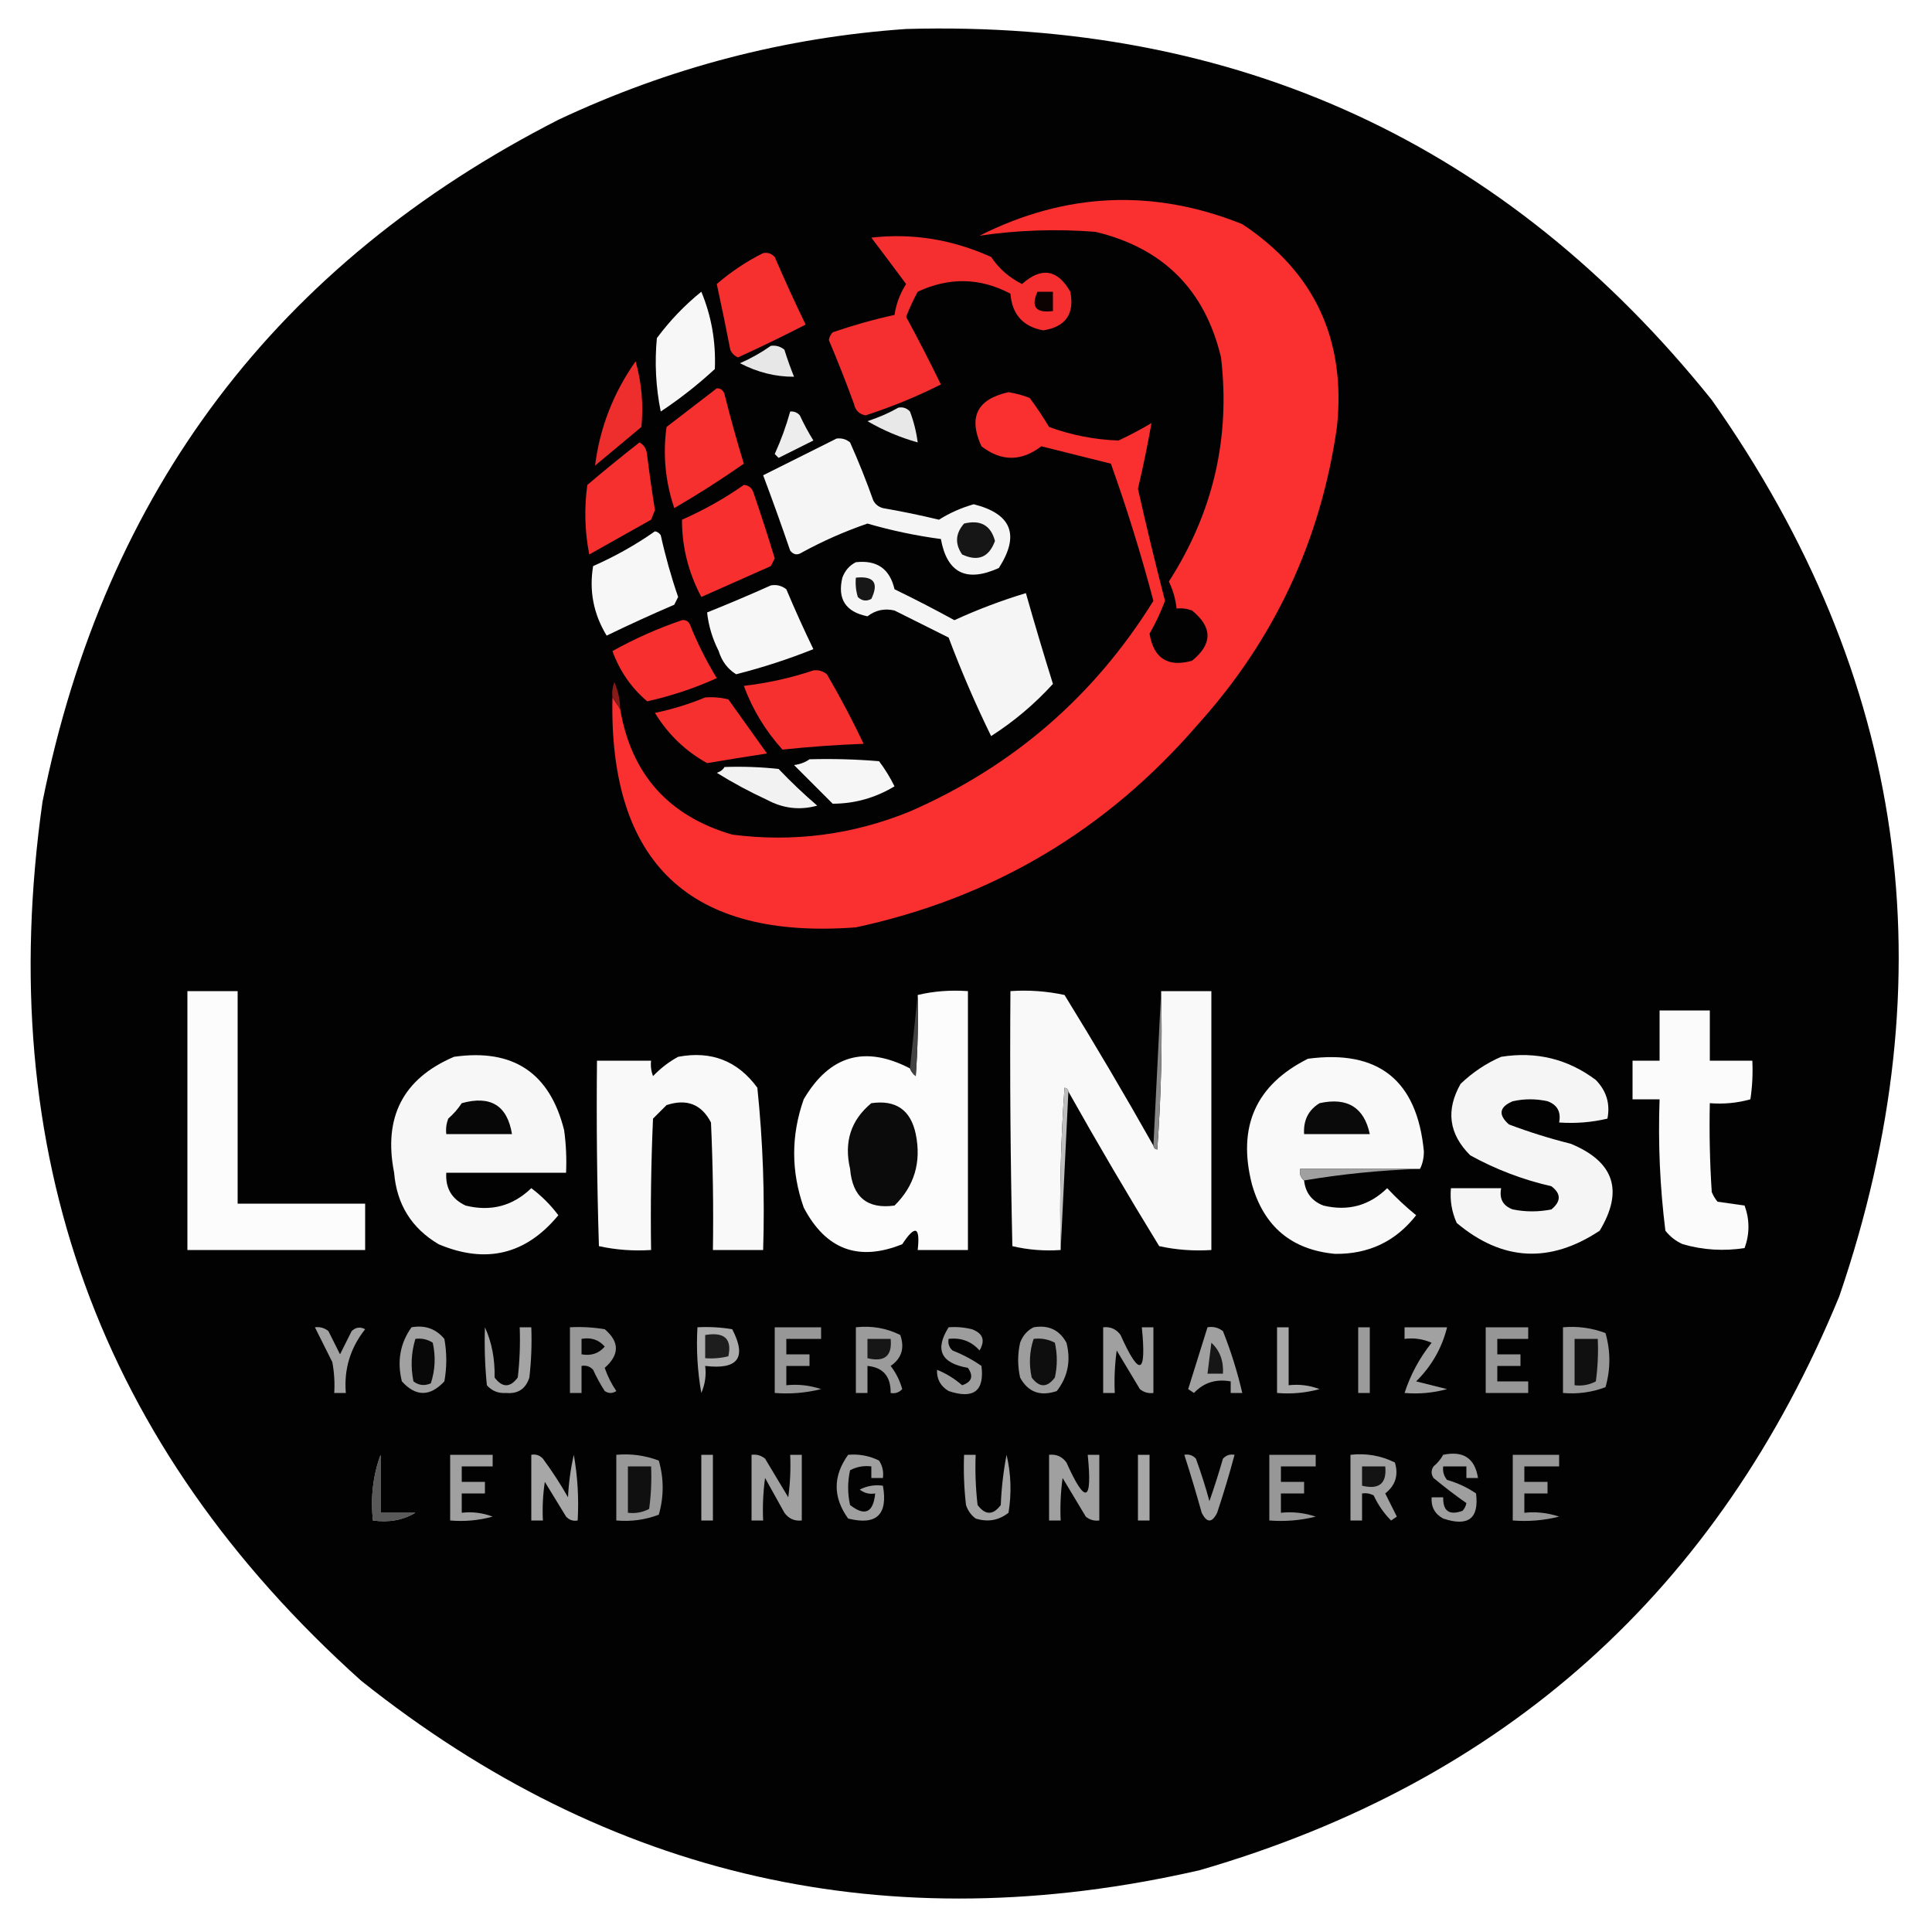
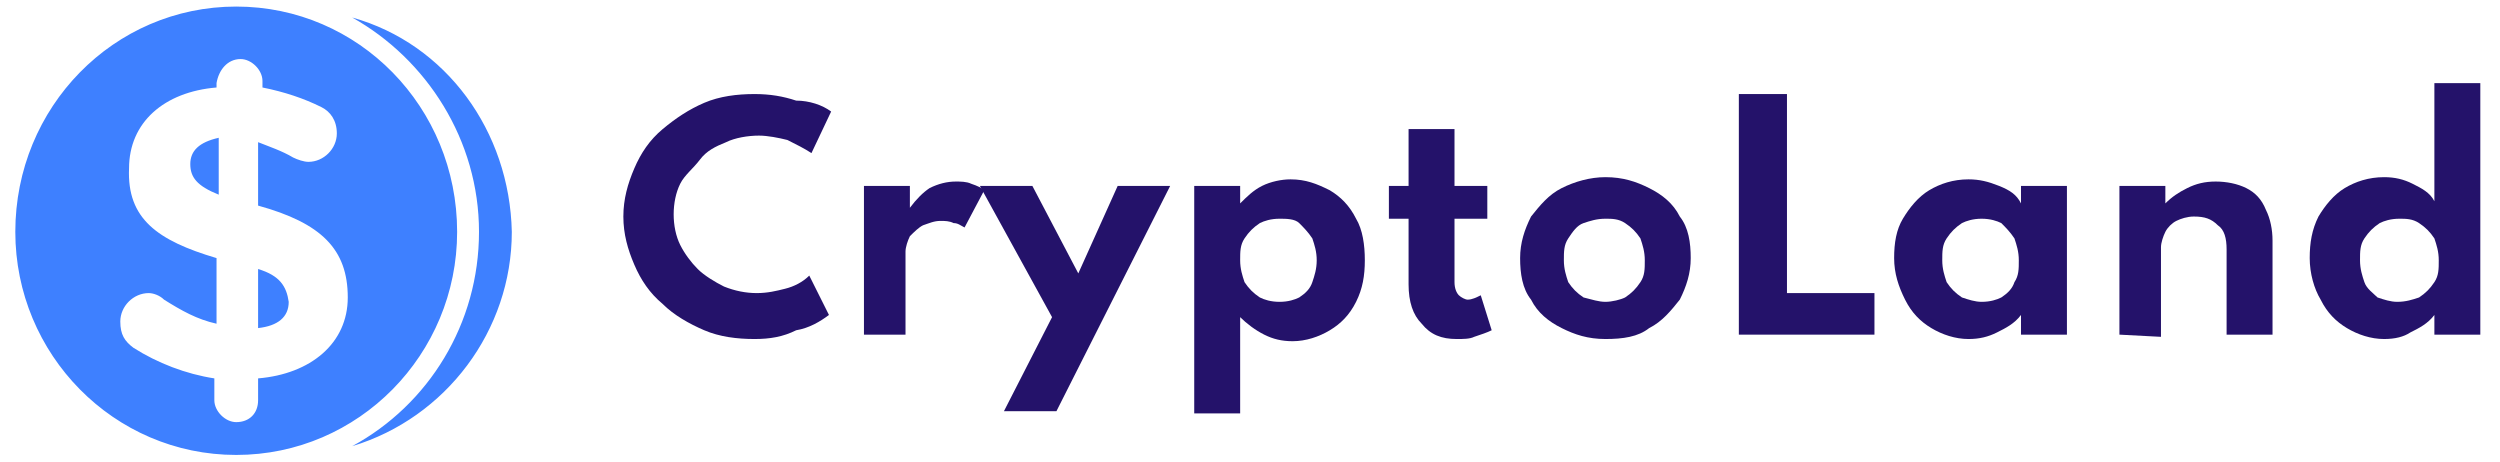
- <svg xmlns="http://www.w3.org/2000/svg" version="1.1" width="500px" height="500px" style="shape-rendering:geometricPrecision; text-rendering:geometricPrecision; image-rendering:optimizeQuality; fill-rule:evenodd; clip-rule:evenodd">
+ <svg xmlns="http://www.w3.org/2000/svg" version="1.1" id="Layer_1" x="0px" y="0px" viewBox="0 0 114.3 21.1" style="enable-background:new 0 0 114.3 21.1;" xml:space="preserve">
+   <style type="text/css">
+ 	.st0{fill:#3E80FF;}
+ 	.st1{fill:#24126A;}
+ </style>
  <g>
-     <path style="opacity:0.994" fill="#010101" d="M 234.5,7.5 C 320.195,5.108 389.695,37.108 443,103.5C 493.444,175.03 504.444,252.364 476,335.5C 444.689,411.574 389.522,461.074 310.5,484C 230.005,502.453 157.672,486.12 93.5,435C 25.648,374.134 -1.852,298.3 11,207.5C 27.142,127.048 71.642,68.215 144.5,31C 173.155,17.51 203.155,9.676 234.5,7.5 Z" />
-   </g>
-   <g>
-     <path style="opacity:1" fill="#fa3030" d="M 158.5,180.5 C 159.167,181.5 159.833,182.5 160.5,183.5C 163.354,200.352 173.02,211.185 189.5,216C 205.375,218.034 220.709,216.034 235.5,210C 262.179,198.338 283.179,180.171 298.5,155.5C 295.325,143.477 291.658,131.643 287.5,120C 281.5,118.5 275.5,117 269.5,115.5C 264.299,119.466 259.132,119.466 254,115.5C 250.54,107.956 252.873,103.289 261,101.5C 262.888,101.796 264.722,102.296 266.5,103C 268.291,105.414 269.957,107.914 271.5,110.5C 277.361,112.635 283.361,113.801 289.5,114C 292.412,112.627 295.246,111.127 298,109.5C 297.012,115.131 295.845,120.798 294.5,126.5C 296.675,136.199 299.008,145.866 301.5,155.5C 300.397,158.438 299.064,161.271 297.5,164C 298.576,170.41 302.243,172.743 308.5,171C 313.833,166.667 313.833,162.333 308.5,158C 307.207,157.51 305.873,157.343 304.5,157.5C 304.244,155.063 303.577,152.729 302.5,150.5C 313.953,132.692 318.453,113.359 316,92.5C 311.846,75.013 301.013,64.179 283.5,60C 273.388,59.209 263.388,59.542 253.5,61C 275.793,49.772 298.46,48.772 321.5,58C 340.203,70.389 348.37,87.889 346,110.5C 341.804,139.888 329.804,165.555 310,187.5C 286.375,214.896 256.875,232.396 221.5,240C 178.583,243.228 157.583,223.395 158.5,180.5 Z" />
-   </g>
-   <g>
-     <path style="opacity:1" fill="#f52f2f" d="M 225.5,61.5 C 236.104,60.29 246.437,61.957 256.5,66.5C 258.533,69.532 261.2,71.865 264.5,73.5C 269.517,69.031 273.684,69.697 277,75.5C 278.126,81.248 275.792,84.581 270,85.5C 264.762,84.546 261.929,81.379 261.5,76C 253.649,71.857 245.649,71.691 237.5,75.5C 236.363,77.607 235.363,79.773 234.5,82C 237.635,87.771 240.635,93.604 243.5,99.5C 237.235,102.646 230.735,105.313 224,107.5C 222.347,107.18 221.347,106.18 221,104.5C 218.972,98.944 216.805,93.444 214.5,88C 214.645,87.228 214.978,86.561 215.5,86C 220.763,84.185 226.097,82.685 231.5,81.5C 231.924,78.646 232.924,75.979 234.5,73.5C 231.479,69.432 228.479,65.432 225.5,61.5 Z" />
-   </g>
-   <g>
-     <path style="opacity:1" fill="#f62f2f" d="M 197.5,65.5 C 198.675,65.281 199.675,65.614 200.5,66.5C 203.038,72.408 205.705,78.242 208.5,84C 202.759,86.954 196.925,89.787 191,92.5C 190.055,92.095 189.388,91.428 189,90.5C 187.895,84.806 186.728,79.14 185.5,73.5C 189.185,70.327 193.185,67.66 197.5,65.5 Z" />
-   </g>
-   <g>
-     <path style="opacity:1" fill="#0c0201" d="M 268.5,75.5 C 269.833,75.5 271.167,75.5 272.5,75.5C 272.5,77.167 272.5,78.833 272.5,80.5C 268.065,81.078 266.732,79.411 268.5,75.5 Z" />
-   </g>
-   <g>
-     <path style="opacity:1" fill="#f7f7f7" d="M 181.5,75.5 C 184.128,81.817 185.295,88.484 185,95.5C 180.62,99.548 175.954,103.215 171,106.5C 169.725,100.207 169.392,93.874 170,87.5C 173.364,82.972 177.197,78.972 181.5,75.5 Z" />
-   </g>
-   <g>
-     <path style="opacity:1" fill="#e7e7e7" d="M 199.5,89.5 C 200.822,89.33 201.989,89.663 203,90.5C 203.735,92.871 204.568,95.205 205.5,97.5C 200.721,97.533 196.054,96.366 191.5,94C 194.391,92.726 197.058,91.226 199.5,89.5 Z" />
-   </g>
-   <g>
-     <path style="opacity:1" fill="#ee2d2d" d="M 164.5,93.5 C 166.047,98.949 166.547,104.616 166,110.5C 162,113.833 158,117.167 154,120.5C 155.235,110.685 158.735,101.685 164.5,93.5 Z" />
-   </g>
-   <g>
-     <path style="opacity:1" fill="#f62f2f" d="M 185.5,100.5 C 186.497,100.47 187.164,100.97 187.5,102C 189.011,108.044 190.678,114.044 192.5,120C 186.699,124.072 180.699,127.905 174.5,131.5C 172.182,124.613 171.516,117.613 172.5,110.5C 176.876,107.112 181.209,103.778 185.5,100.5 Z" />
-   </g>
-   <g>
-     <path style="opacity:1" fill="#e8e8e8" d="M 232.5,105.5 C 233.675,105.281 234.675,105.614 235.5,106.5C 236.482,109.096 237.149,111.762 237.5,114.5C 232.938,113.219 228.604,111.386 224.5,109C 227.374,108.058 230.04,106.891 232.5,105.5 Z" />
-   </g>
-   <g>
-     <path style="opacity:1" fill="#ededed" d="M 204.5,106.5 C 205.496,106.414 206.329,106.748 207,107.5C 208.039,109.746 209.206,111.913 210.5,114C 207.531,115.484 204.531,116.984 201.5,118.5C 201.167,118.167 200.833,117.833 200.5,117.5C 202.132,113.91 203.466,110.243 204.5,106.5 Z" />
-   </g>
-   <g>
-     <path style="opacity:1" fill="#f5f5f5" d="M 216.5,113.5 C 217.822,113.33 218.989,113.663 220,114.5C 222.196,119.42 224.196,124.42 226,129.5C 226.519,130.516 227.353,131.182 228.5,131.5C 233.366,132.339 238.199,133.339 243,134.5C 245.765,132.759 248.765,131.426 252,130.5C 261.819,132.973 263.986,138.473 258.5,147C 250.097,150.8 245.097,148.3 243.5,139.5C 237.083,138.646 230.749,137.313 224.5,135.5C 218.631,137.513 212.965,140.013 207.5,143C 206.365,143.749 205.365,143.583 204.5,142.5C 202.26,135.945 199.927,129.445 197.5,123C 203.894,119.803 210.227,116.636 216.5,113.5 Z" />
-   </g>
-   <g>
-     <path style="opacity:1" fill="#f62f2f" d="M 165.5,114.5 C 166.725,115.152 167.392,116.319 167.5,118C 168.085,122.68 168.752,127.346 169.5,132C 169.167,132.833 168.833,133.667 168.5,134.5C 163.167,137.5 157.833,140.5 152.5,143.5C 151.336,137.528 151.17,131.528 152,125.5C 156.478,121.695 160.978,118.028 165.5,114.5 Z" />
-   </g>
-   <g>
-     <path style="opacity:1" fill="#f82f2f" d="M 192.5,125.5 C 193.75,125.577 194.583,126.244 195,127.5C 196.934,133.136 198.767,138.802 200.5,144.5C 200.167,145.167 199.833,145.833 199.5,146.5C 193.5,149.167 187.5,151.833 181.5,154.5C 178.14,148.118 176.473,141.451 176.5,134.5C 182.22,131.979 187.553,128.979 192.5,125.5 Z" />
-   </g>
-   <g>
-     <path style="opacity:1" fill="#161616" d="M 249.5,135.5 C 253.756,134.454 256.422,135.954 257.5,140C 255.949,144.245 253.116,145.412 249,143.5C 247.089,140.722 247.255,138.056 249.5,135.5 Z" />
-   </g>
-   <g>
-     <path style="opacity:1" fill="#f7f7f7" d="M 169.5,137.5 C 170.117,137.611 170.617,137.944 171,138.5C 172.196,143.92 173.696,149.254 175.5,154.5C 175.167,155.167 174.833,155.833 174.5,156.5C 168.592,159.038 162.758,161.705 157,164.5C 153.598,158.898 152.431,152.898 153.5,146.5C 159.22,143.979 164.553,140.979 169.5,137.5 Z" />
-   </g>
-   <g>
-     <path style="opacity:1" fill="#f5f5f5" d="M 221.5,145.5 C 226.955,144.888 230.288,147.222 231.5,152.5C 236.745,155.039 241.912,157.706 247,160.5C 253.018,157.739 259.185,155.406 265.5,153.5C 267.725,161.345 270.059,169.178 272.5,177C 267.755,182.205 262.422,186.705 256.5,190.5C 252.466,182.253 248.799,173.753 245.5,165C 240.833,162.667 236.167,160.333 231.5,158C 228.924,157.394 226.59,157.894 224.5,159.5C 218.847,158.359 216.68,155.026 218,149.5C 218.69,147.65 219.856,146.316 221.5,145.5 Z" />
-   </g>
-   <g>
-     <path style="opacity:1" fill="#171717" d="M 221.5,149.5 C 226.159,149.015 227.492,150.848 225.5,155C 224.216,155.684 223.049,155.517 222,154.5C 221.506,152.866 221.34,151.199 221.5,149.5 Z" />
-   </g>
-   <g>
-     <path style="opacity:1" fill="#f7f7f7" d="M 199.5,151.5 C 200.978,151.238 202.311,151.571 203.5,152.5C 205.705,157.741 208.038,162.908 210.5,168C 203.993,170.603 197.326,172.77 190.5,174.5C 188.295,173.115 186.795,171.115 186,168.5C 184.361,165.258 183.361,161.924 183,158.5C 188.624,156.243 194.124,153.91 199.5,151.5 Z" />
-   </g>
-   <g>
-     <path style="opacity:1" fill="#f72f2f" d="M 176.5,160.5 C 177.376,160.369 178.043,160.702 178.5,161.5C 180.456,166.377 182.789,171.044 185.5,175.5C 179.756,178.107 173.756,180.107 167.5,181.5C 163.396,178.041 160.396,173.708 158.5,168.5C 164.26,165.287 170.26,162.62 176.5,160.5 Z" />
-   </g>
-   <g>
-     <path style="opacity:1" fill="#f62f2f" d="M 210.5,173.5 C 211.822,173.33 212.989,173.663 214,174.5C 217.471,180.436 220.638,186.436 223.5,192.5C 216.428,192.762 209.428,193.262 202.5,194C 198.076,189.095 194.743,183.595 192.5,177.5C 198.748,176.769 204.748,175.435 210.5,173.5 Z" />
-   </g>
-   <g>
-     <path style="opacity:1" fill="#881a1a" d="M 160.5,183.5 C 159.833,182.5 159.167,181.5 158.5,180.5C 158.343,179.127 158.51,177.793 159,176.5C 159.977,178.74 160.477,181.073 160.5,183.5 Z" />
-   </g>
-   <g>
-     <path style="opacity:1" fill="#f62f2f" d="M 182.5,180.5 C 184.527,180.338 186.527,180.505 188.5,181C 191.833,185.667 195.167,190.333 198.5,195C 193.319,195.793 188.152,196.627 183,197.5C 177.37,194.371 172.87,190.037 169.5,184.5C 174.062,183.532 178.395,182.199 182.5,180.5 Z" />
-   </g>
-   <g>
-     <path style="opacity:1" fill="#f6f6f6" d="M 209.5,196.5 C 215.509,196.334 221.509,196.501 227.5,197C 229.032,199.034 230.365,201.201 231.5,203.5C 226.534,206.494 221.2,207.994 215.5,208C 212.167,204.667 208.833,201.333 205.5,198C 207.058,197.79 208.391,197.29 209.5,196.5 Z" />
-   </g>
-   <g>
-     <path style="opacity:1" fill="#f2f2f2" d="M 187.5,198.5 C 192.179,198.334 196.845,198.501 201.5,199C 204.682,202.349 208.015,205.516 211.5,208.5C 207.016,209.742 202.683,209.242 198.5,207C 194.007,204.921 189.674,202.588 185.5,200C 186.416,199.722 187.082,199.222 187.5,198.5 Z" />
-   </g>
-   <g>
-     <path style="opacity:1" fill="#fcfcfc" d="M 48.5,256.5 C 52.833,256.5 57.167,256.5 61.5,256.5C 61.5,274.833 61.5,293.167 61.5,311.5C 72.5,311.5 83.5,311.5 94.5,311.5C 94.5,315.5 94.5,319.5 94.5,323.5C 79.167,323.5 63.833,323.5 48.5,323.5C 48.5,301.167 48.5,278.833 48.5,256.5 Z" />
-   </g>
-   <g>
-     <path style="opacity:1" fill="#fcfcfc" d="M 235.5,276.5 C 235.783,277.289 236.283,277.956 237,278.5C 237.5,271.508 237.666,264.508 237.5,257.5C 241.634,256.515 245.968,256.182 250.5,256.5C 250.5,278.833 250.5,301.167 250.5,323.5C 246.167,323.5 241.833,323.5 237.5,323.5C 238.187,317.401 236.854,316.901 233.5,322C 222.197,326.564 213.697,323.397 208,312.5C 204.709,303.152 204.709,293.819 208,284.5C 214.663,273.121 223.83,270.454 235.5,276.5 Z" />
-   </g>
-   <g>
-     <path style="opacity:1" fill="#f9f9f9" d="M 298.5,296.5 C 298.56,297.043 298.893,297.376 299.5,297.5C 300.499,283.85 300.833,270.183 300.5,256.5C 304.833,256.5 309.167,256.5 313.5,256.5C 313.5,278.833 313.5,301.167 313.5,323.5C 308.901,323.8 304.401,323.467 300,322.5C 291.903,309.304 284.07,295.97 276.5,282.5C 276.44,281.957 276.107,281.624 275.5,281.5C 274.501,295.484 274.167,309.484 274.5,323.5C 270.233,323.797 266.066,323.464 262,322.5C 261.5,300.503 261.333,278.503 261.5,256.5C 266.214,256.173 270.88,256.507 275.5,257.5C 283.43,270.363 291.097,283.363 298.5,296.5 Z" />
-   </g>
-   <g>
-     <path style="opacity:1" fill="#868686" d="M 300.5,256.5 C 300.833,270.183 300.499,283.85 299.5,297.5C 298.893,297.376 298.56,297.043 298.5,296.5C 299.167,283.167 299.833,269.833 300.5,256.5 Z" />
-   </g>
-   <g>
-     <path style="opacity:1" fill="#424242" d="M 237.5,257.5 C 237.666,264.508 237.5,271.508 237,278.5C 236.283,277.956 235.783,277.289 235.5,276.5C 236.167,270.167 236.833,263.833 237.5,257.5 Z" />
-   </g>
-   <g>
-     <path style="opacity:1" fill="#fbfbfb" d="M 429.5,261.5 C 433.833,261.5 438.167,261.5 442.5,261.5C 442.5,265.833 442.5,270.167 442.5,274.5C 446.167,274.5 449.833,274.5 453.5,274.5C 453.665,277.85 453.498,281.183 453,284.5C 449.606,285.456 446.106,285.789 442.5,285.5C 442.334,293.174 442.5,300.841 443,308.5C 443.374,309.416 443.874,310.25 444.5,311C 446.833,311.333 449.167,311.667 451.5,312C 452.833,315.667 452.833,319.333 451.5,323C 446.079,323.839 440.746,323.506 435.5,322C 433.714,321.215 432.214,320.049 431,318.5C 429.591,307.23 429.091,295.896 429.5,284.5C 427.167,284.5 424.833,284.5 422.5,284.5C 422.5,281.167 422.5,277.833 422.5,274.5C 424.833,274.5 427.167,274.5 429.5,274.5C 429.5,270.167 429.5,265.833 429.5,261.5 Z" />
-   </g>
-   <g>
-     <path style="opacity:1" fill="#f7f7f7" d="M 117.5,273.5 C 132.794,271.312 142.294,277.645 146,292.5C 146.499,296.152 146.665,299.818 146.5,303.5C 136.167,303.5 125.833,303.5 115.5,303.5C 115.245,307.493 116.911,310.326 120.5,312C 127.043,313.619 132.71,312.119 137.5,307.5C 140.167,309.5 142.5,311.833 144.5,314.5C 136.1,324.681 125.766,327.181 113.5,322C 106.504,317.848 102.67,311.681 102,303.5C 99.155,289.121 104.322,279.121 117.5,273.5 Z" />
-   </g>
-   <g>
-     <path style="opacity:1" fill="#f9f9f9" d="M 175.5,273.5 C 184.08,271.879 190.914,274.546 196,281.5C 197.447,295.427 197.947,309.427 197.5,323.5C 193.167,323.5 188.833,323.5 184.5,323.5C 184.667,312.495 184.5,301.495 184,290.5C 181.565,285.776 177.731,284.276 172.5,286C 171.333,287.167 170.167,288.333 169,289.5C 168.5,300.828 168.333,312.162 168.5,323.5C 163.901,323.8 159.401,323.467 155,322.5C 154.5,306.503 154.333,290.503 154.5,274.5C 159.167,274.5 163.833,274.5 168.5,274.5C 168.343,275.873 168.51,277.207 169,278.5C 170.965,276.45 173.132,274.783 175.5,273.5 Z" />
-   </g>
-   <g>
-     <path style="opacity:1" fill="#f9f9f9" d="M 367.5,302.5 C 357.167,302.5 346.833,302.5 336.5,302.5C 336.263,303.791 336.596,304.791 337.5,305.5C 337.84,308.675 339.507,310.841 342.5,312C 348.877,313.521 354.377,312.021 359,307.5C 361.376,310.045 363.876,312.378 366.5,314.5C 361.217,321.27 354.217,324.603 345.5,324.5C 334.275,323.448 327.108,317.448 324,306.5C 320.178,291.585 325.011,280.752 338.5,274C 356.76,271.587 366.76,279.587 368.5,298C 368.492,299.707 368.158,301.207 367.5,302.5 Z" />
-   </g>
-   <g>
-     <path style="opacity:1" fill="#f5f5f5" d="M 388.5,273.5 C 397.587,272.054 405.753,274.054 413,279.5C 415.758,282.338 416.758,285.671 416,289.5C 411.934,290.464 407.767,290.797 403.5,290.5C 404.035,287.762 403.035,285.928 400.5,285C 397.5,284.333 394.5,284.333 391.5,285C 388.007,286.478 387.674,288.478 390.5,291C 395.728,292.974 401.062,294.641 406.5,296C 417.742,300.641 420.242,308.141 414,318.5C 401.113,327.054 388.78,326.388 377,316.5C 375.711,313.649 375.211,310.649 375.5,307.5C 379.833,307.5 384.167,307.5 388.5,307.5C 387.965,310.238 388.965,312.072 391.5,313C 394.833,313.667 398.167,313.667 401.5,313C 404.033,310.916 404.033,308.916 401.5,307C 394.121,305.318 387.121,302.652 380.5,299C 374.957,293.49 374.124,287.323 378,280.5C 381.154,277.488 384.654,275.155 388.5,273.5 Z" />
-   </g>
-   <g>
-     <path style="opacity:1" fill="#070707" d="M 119.5,285.5 C 126.958,283.429 131.291,286.096 132.5,293.5C 126.833,293.5 121.167,293.5 115.5,293.5C 115.343,292.127 115.51,290.793 116,289.5C 117.376,288.295 118.542,286.962 119.5,285.5 Z" />
-   </g>
-   <g>
-     <path style="opacity:1" fill="#0b0b0b" d="M 225.5,285.5 C 231.862,284.594 235.695,287.26 237,293.5C 238.479,300.77 236.646,306.937 231.5,312C 224.456,312.971 220.623,309.804 220,302.5C 218.376,295.54 220.21,289.873 225.5,285.5 Z" />
-   </g>
-   <g>
-     <path style="opacity:1" fill="#0a0a0a" d="M 341.5,285.5 C 348.695,283.916 353.029,286.583 354.5,293.5C 348.833,293.5 343.167,293.5 337.5,293.5C 337.278,289.944 338.611,287.277 341.5,285.5 Z" />
-   </g>
-   <g>
-     <path style="opacity:1" fill="#a0a0a0" d="M 367.5,302.5 C 357.292,302.842 347.292,303.842 337.5,305.5C 336.596,304.791 336.263,303.791 336.5,302.5C 346.833,302.5 357.167,302.5 367.5,302.5 Z" />
-   </g>
-   <g>
-     <path style="opacity:1" fill="#bebebe" d="M 276.5,282.5 C 275.833,296.167 275.167,309.833 274.5,323.5C 274.167,309.484 274.501,295.484 275.5,281.5C 276.107,281.624 276.44,281.957 276.5,282.5 Z" />
-   </g>
-   <g>
-     <path style="opacity:1" fill="#a2a2a2" d="M 81.5,343.5 C 82.822,343.33 83.989,343.663 85,344.5C 86,346.5 87,348.5 88,350.5C 89,348.5 90,346.5 91,344.5C 92.049,343.483 93.216,343.316 94.5,344C 90.654,348.854 88.987,354.354 89.5,360.5C 88.5,360.5 87.5,360.5 86.5,360.5C 86.664,357.813 86.497,355.146 86,352.5C 84.473,349.447 82.973,346.447 81.5,343.5 Z" />
-   </g>
-   <g>
-     <path style="opacity:1" fill="#a1a1a1" d="M 106.5,343.5 C 109.97,342.875 112.804,343.875 115,346.5C 115.667,350.167 115.667,353.833 115,357.5C 111.287,361.487 107.62,361.487 104,357.5C 102.718,352.295 103.551,347.628 106.5,343.5 Z" />
-   </g>
-   <g>
-     <path style="opacity:1" fill="#a4a4a4" d="M 125.5,343.5 C 127.275,347.386 128.108,351.72 128,356.5C 130,359.167 132,359.167 134,356.5C 134.499,352.179 134.666,347.846 134.5,343.5C 135.5,343.5 136.5,343.5 137.5,343.5C 137.666,347.846 137.499,352.179 137,356.5C 136.06,359.442 134.06,360.775 131,360.5C 128.966,360.646 127.299,359.98 126,358.5C 125.501,353.511 125.334,348.511 125.5,343.5 Z" />
-   </g>
-   <g>
-     <path style="opacity:1" fill="#989898" d="M 147.5,343.5 C 150.518,343.335 153.518,343.502 156.5,344C 160.359,347.27 160.359,350.603 156.5,354C 157.236,356.139 158.236,358.139 159.5,360C 158.5,360.667 157.5,360.667 156.5,360C 155.373,358.247 154.373,356.413 153.5,354.5C 152.675,353.614 151.675,353.281 150.5,353.5C 150.5,355.833 150.5,358.167 150.5,360.5C 149.5,360.5 148.5,360.5 147.5,360.5C 147.5,354.833 147.5,349.167 147.5,343.5 Z" />
-   </g>
-   <g>
-     <path style="opacity:1" fill="#acacac" d="M 180.5,343.5 C 183.518,343.335 186.518,343.502 189.5,344C 193.327,351.363 190.993,354.529 182.5,353.5C 182.808,355.924 182.474,358.257 181.5,360.5C 180.505,354.872 180.171,349.206 180.5,343.5 Z" />
-   </g>
-   <g>
-     <path style="opacity:1" fill="#979797" d="M 200.5,343.5 C 204.5,343.5 208.5,343.5 212.5,343.5C 212.5,344.5 212.5,345.5 212.5,346.5C 209.5,346.5 206.5,346.5 203.5,346.5C 203.5,347.833 203.5,349.167 203.5,350.5C 205.5,350.5 207.5,350.5 209.5,350.5C 209.5,351.5 209.5,352.5 209.5,353.5C 207.5,353.5 205.5,353.5 203.5,353.5C 203.5,355.167 203.5,356.833 203.5,358.5C 206.572,358.183 209.572,358.516 212.5,359.5C 208.555,360.491 204.555,360.824 200.5,360.5C 200.5,354.833 200.5,349.167 200.5,343.5 Z" />
-   </g>
-   <g>
-     <path style="opacity:1" fill="#9b9b9b" d="M 221.5,343.5 C 225.584,343.043 229.417,343.71 233,345.5C 234.168,348.893 233.334,351.559 230.5,353.5C 231.877,355.289 232.877,357.289 233.5,359.5C 232.675,360.386 231.675,360.719 230.5,360.5C 230.554,356.22 228.554,353.886 224.5,353.5C 224.5,355.833 224.5,358.167 224.5,360.5C 223.5,360.5 222.5,360.5 221.5,360.5C 221.5,354.833 221.5,349.167 221.5,343.5 Z" />
-   </g>
-   <g>
-     <path style="opacity:1" fill="#9d9d9d" d="M 245.5,343.5 C 247.527,343.338 249.527,343.505 251.5,344C 254.384,345.037 255.05,346.871 253.5,349.5C 251.412,347.135 248.746,346.135 245.5,346.5C 245.281,347.675 245.614,348.675 246.5,349.5C 249.189,350.557 251.689,351.89 254,353.5C 254.812,360.001 251.979,362.168 245.5,360C 243.393,358.736 242.393,356.903 242.5,354.5C 244.838,355.437 247.005,356.77 249,358.5C 251.5,357.667 252,356.167 250.5,354C 243.516,352.794 241.85,349.294 245.5,343.5 Z" />
-   </g>
-   <g>
-     <path style="opacity:1" fill="#9d9d9d" d="M 267.5,343.5 C 271.355,342.845 274.188,344.179 276,347.5C 277.193,352.152 276.36,356.319 273.5,360C 269.219,361.458 266.053,360.292 264,356.5C 263.333,353.5 263.333,350.5 264,347.5C 264.69,345.65 265.856,344.316 267.5,343.5 Z" />
-   </g>
-   <g>
-     <path style="opacity:1" fill="#a0a0a0" d="M 285.5,343.5 C 287.39,343.297 288.89,343.963 290,345.5C 294.917,356.493 296.75,355.827 295.5,343.5C 296.5,343.5 297.5,343.5 298.5,343.5C 298.5,349.167 298.5,354.833 298.5,360.5C 297.178,360.67 296.011,360.337 295,359.5C 293,356.167 291,352.833 289,349.5C 288.501,353.152 288.335,356.818 288.5,360.5C 287.5,360.5 286.5,360.5 285.5,360.5C 285.5,354.833 285.5,349.167 285.5,343.5 Z" />
-   </g>
-   <g>
-     <path style="opacity:1" fill="#a0a0a0" d="M 312.5,343.5 C 313.978,343.238 315.311,343.571 316.5,344.5C 318.575,349.724 320.242,355.058 321.5,360.5C 320.5,360.5 319.5,360.5 318.5,360.5C 318.5,359.5 318.5,358.5 318.5,357.5C 314.679,356.814 311.512,357.814 309,360.5C 308.5,360.167 308,359.833 307.5,359.5C 309.171,354.154 310.838,348.821 312.5,343.5 Z" />
-   </g>
-   <g>
-     <path style="opacity:1" fill="#a8a8a8" d="M 330.5,343.5 C 331.5,343.5 332.5,343.5 333.5,343.5C 333.5,348.5 333.5,353.5 333.5,358.5C 336.247,358.187 338.914,358.52 341.5,359.5C 337.893,360.489 334.226,360.823 330.5,360.5C 330.5,354.833 330.5,349.167 330.5,343.5 Z" />
-   </g>
-   <g>
-     <path style="opacity:1" fill="#9b9b9b" d="M 351.5,343.5 C 352.5,343.5 353.5,343.5 354.5,343.5C 354.5,349.167 354.5,354.833 354.5,360.5C 353.5,360.5 352.5,360.5 351.5,360.5C 351.5,354.833 351.5,349.167 351.5,343.5 Z" />
-   </g>
-   <g>
-     <path style="opacity:1" fill="#a1a1a1" d="M 363.5,343.5 C 367.167,343.5 370.833,343.5 374.5,343.5C 373.183,348.846 370.516,353.513 366.5,357.5C 369.167,358.167 371.833,358.833 374.5,359.5C 370.893,360.489 367.226,360.823 363.5,360.5C 365.025,355.786 367.359,351.453 370.5,347.5C 368.257,346.526 365.924,346.192 363.5,346.5C 363.5,345.5 363.5,344.5 363.5,343.5 Z" />
-   </g>
-   <g>
-     <path style="opacity:1" fill="#969696" d="M 384.5,343.5 C 388.167,343.5 391.833,343.5 395.5,343.5C 395.5,344.5 395.5,345.5 395.5,346.5C 392.833,346.5 390.167,346.5 387.5,346.5C 387.5,347.833 387.5,349.167 387.5,350.5C 389.5,350.5 391.5,350.5 393.5,350.5C 393.5,351.5 393.5,352.5 393.5,353.5C 391.5,353.5 389.5,353.5 387.5,353.5C 387.5,354.833 387.5,356.167 387.5,357.5C 390.167,357.5 392.833,357.5 395.5,357.5C 395.5,358.5 395.5,359.5 395.5,360.5C 391.833,360.5 388.167,360.5 384.5,360.5C 384.5,354.833 384.5,349.167 384.5,343.5 Z" />
-   </g>
-   <g>
-     <path style="opacity:1" fill="#989898" d="M 404.5,343.5 C 408.308,343.163 411.974,343.663 415.5,345C 416.833,349.667 416.833,354.333 415.5,359C 411.974,360.337 408.308,360.837 404.5,360.5C 404.5,354.833 404.5,349.167 404.5,343.5 Z" />
-   </g>
-   <g>
-     <path style="opacity:1" fill="#080808" d="M 107.5,346.5 C 109.144,346.286 110.644,346.62 112,347.5C 112.789,351.091 112.622,354.591 111.5,358C 109.888,358.72 108.388,358.554 107,357.5C 106.245,353.745 106.411,350.078 107.5,346.5 Z" />
-   </g>
-   <g>
-     <path style="opacity:1" fill="#050505" d="M 150.5,346.5 C 152.977,346.051 154.977,346.717 156.5,348.5C 154.977,350.283 152.977,350.949 150.5,350.5C 150.5,349.167 150.5,347.833 150.5,346.5 Z" />
-   </g>
-   <g>
-     <path style="opacity:1" fill="#1d1d1d" d="M 182.5,345.5 C 187.479,344.65 189.479,346.483 188.5,351C 186.527,351.495 184.527,351.662 182.5,351.5C 182.5,349.5 182.5,347.5 182.5,345.5 Z" />
-   </g>
-   <g>
-     <path style="opacity:1" fill="#161616" d="M 224.5,346.5 C 226.5,346.5 228.5,346.5 230.5,346.5C 230.938,350.908 228.938,352.575 224.5,351.5C 224.5,349.833 224.5,348.167 224.5,346.5 Z" />
-   </g>
-   <g>
-     <path style="opacity:1" fill="#0e0e0e" d="M 267.5,346.5 C 269.467,346.261 271.301,346.594 273,347.5C 273.667,350.5 273.667,353.5 273,356.5C 271,359.167 269,359.167 267,356.5C 266.253,353.076 266.42,349.743 267.5,346.5 Z" />
-   </g>
-   <g>
-     <path style="opacity:1" fill="#101010" d="M 407.5,346.5 C 409.5,346.5 411.5,346.5 413.5,346.5C 413.665,350.182 413.499,353.848 413,357.5C 411.301,358.406 409.467,358.739 407.5,358.5C 407.5,354.5 407.5,350.5 407.5,346.5 Z" />
-   </g>
-   <g>
-     <path style="opacity:1" fill="#161616" d="M 313.5,347.5 C 315.693,349.522 316.693,352.189 316.5,355.5C 315.167,355.5 313.833,355.5 312.5,355.5C 312.833,352.833 313.167,350.167 313.5,347.5 Z" />
-   </g>
-   <g>
-     <path style="opacity:1" fill="#b1b1b1" d="M 98.5,376.5 C 98.5,381.5 98.5,386.5 98.5,391.5C 101.5,391.5 104.5,391.5 107.5,391.5C 104.316,393.414 100.649,394.08 96.5,393.5C 95.883,387.402 96.55,381.735 98.5,376.5 Z" />
-   </g>
-   <g>
-     <path style="opacity:1" fill="#595959" d="M 98.5,376.5 C 96.55,381.735 95.883,387.402 96.5,393.5C 100.649,394.08 104.316,393.414 107.5,391.5C 104.5,391.5 101.5,391.5 98.5,391.5C 98.5,386.5 98.5,381.5 98.5,376.5 Z" />
-   </g>
-   <g>
-     <path style="opacity:1" fill="#a0a0a0" d="M 116.5,376.5 C 120.167,376.5 123.833,376.5 127.5,376.5C 127.5,377.5 127.5,378.5 127.5,379.5C 124.833,379.5 122.167,379.5 119.5,379.5C 119.5,380.833 119.5,382.167 119.5,383.5C 121.5,383.5 123.5,383.5 125.5,383.5C 125.5,384.5 125.5,385.5 125.5,386.5C 123.5,386.5 121.5,386.5 119.5,386.5C 119.5,388.167 119.5,389.833 119.5,391.5C 122.247,391.187 124.914,391.52 127.5,392.5C 123.893,393.489 120.226,393.823 116.5,393.5C 116.5,387.833 116.5,382.167 116.5,376.5 Z" />
-   </g>
-   <g>
-     <path style="opacity:1" fill="#a7a7a7" d="M 137.5,376.5 C 138.675,376.281 139.675,376.614 140.5,377.5C 142.864,380.699 145.03,384.032 147,387.5C 147.175,383.789 147.675,380.122 148.5,376.5C 149.495,382.128 149.829,387.794 149.5,393.5C 148.325,393.719 147.325,393.386 146.5,392.5C 144.667,389.5 142.833,386.5 141,383.5C 140.502,386.817 140.335,390.15 140.5,393.5C 139.5,393.5 138.5,393.5 137.5,393.5C 137.5,387.833 137.5,382.167 137.5,376.5 Z" />
-   </g>
-   <g>
-     <path style="opacity:1" fill="#989898" d="M 159.5,376.5 C 163.308,376.163 166.974,376.663 170.5,378C 171.833,382.667 171.833,387.333 170.5,392C 166.974,393.337 163.308,393.837 159.5,393.5C 159.5,387.833 159.5,382.167 159.5,376.5 Z" />
-   </g>
-   <g>
-     <path style="opacity:1" fill="#a6a6a6" d="M 181.5,376.5 C 182.5,376.5 183.5,376.5 184.5,376.5C 184.5,382.167 184.5,387.833 184.5,393.5C 183.5,393.5 182.5,393.5 181.5,393.5C 181.5,387.833 181.5,382.167 181.5,376.5 Z" />
-   </g>
-   <g>
-     <path style="opacity:1" fill="#a1a1a1" d="M 194.5,376.5 C 195.822,376.33 196.989,376.663 198,377.5C 200,380.833 202,384.167 204,387.5C 204.499,383.848 204.665,380.182 204.5,376.5C 205.5,376.5 206.5,376.5 207.5,376.5C 207.5,382.167 207.5,387.833 207.5,393.5C 205.61,393.703 204.11,393.037 203,391.5C 201.333,388.5 199.667,385.5 198,382.5C 197.501,386.152 197.335,389.818 197.5,393.5C 196.5,393.5 195.5,393.5 194.5,393.5C 194.5,387.833 194.5,382.167 194.5,376.5 Z" />
-   </g>
-   <g>
-     <path style="opacity:1" fill="#9f9f9f" d="M 219.5,376.5 C 222.32,376.248 224.986,376.748 227.5,378C 228.38,379.356 228.714,380.856 228.5,382.5C 227.5,382.5 226.5,382.5 225.5,382.5C 225.5,381.5 225.5,380.5 225.5,379.5C 223.533,379.261 221.699,379.594 220,380.5C 219.333,383.5 219.333,386.5 220,389.5C 223.836,392.493 226.003,391.493 226.5,386.5C 225.022,386.762 223.689,386.429 222.5,385.5C 224.396,384.534 226.396,384.201 228.5,384.5C 229.834,392 226.834,394.833 219.5,393C 215.537,387.501 215.537,382.001 219.5,376.5 Z" />
-   </g>
-   <g>
-     <path style="opacity:1" fill="#a4a4a4" d="M 249.5,376.5 C 250.5,376.5 251.5,376.5 252.5,376.5C 252.334,380.846 252.501,385.179 253,389.5C 255,392.167 257,392.167 259,389.5C 259.172,385.129 259.672,380.796 260.5,376.5C 261.662,381.467 261.829,386.467 261,391.5C 258.503,393.478 255.669,393.978 252.5,393C 251.299,392.097 250.465,390.931 250,389.5C 249.501,385.179 249.334,380.846 249.5,376.5 Z" />
-   </g>
-   <g>
-     <path style="opacity:1" fill="#a0a0a0" d="M 271.5,376.5 C 273.39,376.297 274.89,376.963 276,378.5C 280.917,389.493 282.75,388.827 281.5,376.5C 282.5,376.5 283.5,376.5 284.5,376.5C 284.5,382.167 284.5,387.833 284.5,393.5C 283.178,393.67 282.011,393.337 281,392.5C 279,389.167 277,385.833 275,382.5C 274.501,386.152 274.335,389.818 274.5,393.5C 273.5,393.5 272.5,393.5 271.5,393.5C 271.5,387.833 271.5,382.167 271.5,376.5 Z" />
-   </g>
-   <g>
-     <path style="opacity:1" fill="#a7a7a7" d="M 294.5,376.5 C 295.5,376.5 296.5,376.5 297.5,376.5C 297.5,382.167 297.5,387.833 297.5,393.5C 296.5,393.5 295.5,393.5 294.5,393.5C 294.5,387.833 294.5,382.167 294.5,376.5 Z" />
-   </g>
-   <g>
-     <path style="opacity:1" fill="#9e9e9e" d="M 306.5,376.5 C 307.675,376.281 308.675,376.614 309.5,377.5C 310.82,381.114 311.987,384.78 313,388.5C 314.269,384.859 315.436,381.192 316.5,377.5C 317.325,376.614 318.325,376.281 319.5,376.5C 318.161,381.515 316.661,386.515 315,391.5C 313.667,394.167 312.333,394.167 311,391.5C 309.59,386.441 308.09,381.441 306.5,376.5 Z" />
-   </g>
-   <g>
-     <path style="opacity:1" fill="#979797" d="M 328.5,376.5 C 332.5,376.5 336.5,376.5 340.5,376.5C 340.5,377.5 340.5,378.5 340.5,379.5C 337.5,379.5 334.5,379.5 331.5,379.5C 331.5,380.833 331.5,382.167 331.5,383.5C 333.5,383.5 335.5,383.5 337.5,383.5C 337.5,384.5 337.5,385.5 337.5,386.5C 335.5,386.5 333.5,386.5 331.5,386.5C 331.5,388.167 331.5,389.833 331.5,391.5C 334.572,391.183 337.572,391.516 340.5,392.5C 336.555,393.491 332.555,393.824 328.5,393.5C 328.5,387.833 328.5,382.167 328.5,376.5 Z" />
-   </g>
-   <g>
-     <path style="opacity:1" fill="#a0a0a0" d="M 349.5,376.5 C 353.584,376.043 357.417,376.71 361,378.5C 361.986,381.742 361.152,384.408 358.5,386.5C 359.5,388.5 360.5,390.5 361.5,392.5C 361,392.833 360.5,393.167 360,393.5C 358.14,391.625 356.64,389.458 355.5,387C 354.552,386.517 353.552,386.351 352.5,386.5C 352.5,388.833 352.5,391.167 352.5,393.5C 351.5,393.5 350.5,393.5 349.5,393.5C 349.5,387.833 349.5,382.167 349.5,376.5 Z" />
-   </g>
-   <g>
-     <path style="opacity:1" fill="#9e9e9e" d="M 373.5,376.5 C 378.709,375.396 381.709,377.396 382.5,382.5C 381.5,382.5 380.5,382.5 379.5,382.5C 379.5,381.5 379.5,380.5 379.5,379.5C 377.5,379.5 375.5,379.5 373.5,379.5C 373.33,380.822 373.663,381.989 374.5,383C 377.196,383.765 379.696,384.932 382,386.5C 382.812,393.001 379.979,395.168 373.5,393C 371.329,391.826 370.329,389.993 370.5,387.5C 371.5,387.5 372.5,387.5 373.5,387.5C 373.408,391.071 375.074,392.238 378.5,391C 379.022,390.439 379.355,389.772 379.5,389C 376.569,386.952 373.736,384.786 371,382.5C 370.333,381.5 370.333,380.5 371,379.5C 372.045,378.627 372.878,377.627 373.5,376.5 Z" />
-   </g>
-   <g>
-     <path style="opacity:1" fill="#979797" d="M 391.5,376.5 C 395.5,376.5 399.5,376.5 403.5,376.5C 403.5,377.5 403.5,378.5 403.5,379.5C 400.5,379.5 397.5,379.5 394.5,379.5C 394.5,380.833 394.5,382.167 394.5,383.5C 396.5,383.5 398.5,383.5 400.5,383.5C 400.5,384.5 400.5,385.5 400.5,386.5C 398.5,386.5 396.5,386.5 394.5,386.5C 394.5,388.167 394.5,389.833 394.5,391.5C 397.572,391.183 400.572,391.516 403.5,392.5C 399.555,393.491 395.555,393.824 391.5,393.5C 391.5,387.833 391.5,382.167 391.5,376.5 Z" />
-   </g>
-   <g>
-     <path style="opacity:1" fill="#101010" d="M 162.5,379.5 C 164.5,379.5 166.5,379.5 168.5,379.5C 168.665,383.182 168.499,386.848 168,390.5C 166.301,391.406 164.467,391.739 162.5,391.5C 162.5,387.5 162.5,383.5 162.5,379.5 Z" />
-   </g>
-   <g>
-     <path style="opacity:1" fill="#131313" d="M 352.5,379.5 C 354.5,379.5 356.5,379.5 358.5,379.5C 358.938,383.908 356.938,385.575 352.5,384.5C 352.5,382.833 352.5,381.167 352.5,379.5 Z" />
+     <path class="st0" d="M10.8,0.3C5.2,0.3,0.7,4.9,0.7,10.6c0,5.6,4.5,10.2,10.1,10.2s10.1-4.6,10.1-10.2C20.9,4.9,16.4,0.3,10.8,0.3z    M16.1,0.8c3.4,1.9,5.8,5.6,5.8,9.8s-2.3,7.9-5.8,9.8c4.3-1.3,7.3-5.3,7.3-9.8C23.3,6,20.4,2,16.1,0.8z M11,2.7c0.5,0,1,0.5,1,1V4   c1,0.2,1.9,0.5,2.7,0.9c0.4,0.2,0.7,0.6,0.7,1.2c0,0.7-0.6,1.3-1.3,1.3c-0.2,0-0.5-0.1-0.7-0.2c-0.5-0.3-1.1-0.5-1.6-0.7v2.9   c2.9,0.8,4.1,2,4.1,4.2c0,2.1-1.7,3.5-4.1,3.7v1c0,0.6-0.4,1-1,1c-0.5,0-1-0.5-1-1v-1c-1.3-0.2-2.6-0.7-3.7-1.4   c-0.4-0.3-0.6-0.6-0.6-1.2c0-0.7,0.6-1.3,1.3-1.3c0.2,0,0.5,0.1,0.7,0.3c0.8,0.5,1.5,0.9,2.4,1.1v-3C7.2,11,5.8,10,5.9,7.7   c0-2.1,1.6-3.5,4-3.7V3.8C10,3.2,10.4,2.7,11,2.7z M10,6.3C9.1,6.5,8.7,6.9,8.7,7.5S9,8.5,10,8.9V6.3z M11.8,12.3V15   c0.9-0.1,1.4-0.5,1.4-1.2C13.1,13.1,12.8,12.6,11.8,12.3z" />
+     <g>
+       <path class="st1" d="M34.5,15.5c-0.8,0-1.6-0.1-2.3-0.4c-0.7-0.3-1.4-0.7-1.9-1.2c-0.6-0.5-1-1.1-1.3-1.8s-0.5-1.4-0.5-2.2    s0.2-1.5,0.5-2.2s0.7-1.3,1.3-1.8c0.6-0.5,1.2-0.9,1.9-1.2c0.7-0.3,1.5-0.4,2.3-0.4c0.7,0,1.3,0.1,1.9,0.3c0.6,0,1.2,0.2,1.6,0.5    L37.1,7c-0.3-0.2-0.7-0.4-1.1-0.6c-0.4-0.1-0.9-0.2-1.3-0.2c-0.5,0-1.1,0.1-1.5,0.3c-0.5,0.2-0.9,0.4-1.2,0.8S31.3,8,31.1,8.4    c-0.2,0.4-0.3,0.9-0.3,1.4s0.1,1,0.3,1.4c0.2,0.4,0.5,0.8,0.8,1.1c0.3,0.3,0.8,0.6,1.2,0.8c0.5,0.2,1,0.3,1.5,0.3s0.9-0.1,1.3-0.2    c0.4-0.1,0.8-0.3,1.1-0.6l0.9,1.8c-0.4,0.3-0.9,0.6-1.5,0.7C35.8,15.4,35.2,15.5,34.5,15.5z" />
+       <path class="st1" d="M39.5,15.3V8.5h2.1v1c0.3-0.4,0.6-0.7,0.9-0.9c0.4-0.2,0.8-0.3,1.2-0.3c0.2,0,0.5,0,0.7,0.1    c0.3,0.1,0.5,0.2,0.6,0.3l-0.9,1.7c-0.2-0.1-0.3-0.2-0.5-0.2c-0.2-0.1-0.4-0.1-0.6-0.1c-0.3,0-0.5,0.1-0.8,0.2    c-0.2,0.1-0.4,0.3-0.6,0.5c-0.1,0.2-0.2,0.5-0.2,0.7v3.8H39.5z" />
+       <path class="st1" d="M45.9,18.8l2.2-4.3l-3.3-6h2.4l2.1,4l1.8-4h2.4l-5.2,10.3H45.9z" />
+       <path class="st1" d="M54.6,18.8V8.5h2.1v0.8c0.3-0.3,0.6-0.6,1-0.8s0.9-0.3,1.3-0.3c0.7,0,1.2,0.2,1.8,0.5C61.3,9,61.7,9.4,62,10    c0.3,0.5,0.4,1.2,0.4,1.9s-0.1,1.3-0.4,1.9c-0.3,0.6-0.7,1-1.2,1.3s-1.1,0.5-1.7,0.5c-0.5,0-0.9-0.1-1.3-0.3    c-0.4-0.2-0.8-0.5-1.1-0.8v4.4h-2.1V18.8z M58.5,13.8c0.4,0,0.7-0.1,0.9-0.2c0.3-0.2,0.5-0.4,0.6-0.7s0.2-0.6,0.2-1    s-0.1-0.7-0.2-1c-0.2-0.3-0.4-0.5-0.6-0.7S58.8,10,58.5,10c-0.4,0-0.7,0.1-0.9,0.2c-0.3,0.2-0.5,0.4-0.7,0.7s-0.2,0.6-0.2,1    s0.1,0.7,0.2,1c0.2,0.3,0.4,0.5,0.7,0.7C57.8,13.7,58.1,13.8,58.5,13.8z" />
+       <path class="st1" d="M66.6,15.5c-0.7,0-1.2-0.2-1.6-0.7c-0.4-0.4-0.6-1-0.6-1.8v-3h-0.9V8.5h0.9V5.9h2.1v2.6H68V10h-1.5v2.9    c0,0.3,0.1,0.5,0.2,0.6s0.3,0.2,0.4,0.2c0.2,0,0.4-0.1,0.6-0.2l0.5,1.6c-0.2,0.1-0.5,0.2-0.8,0.3C67.2,15.5,66.9,15.5,66.6,15.5z" />
+       <path class="st1" d="M73.4,15.5c-0.8,0-1.4-0.2-2-0.5s-1.1-0.7-1.4-1.3c-0.4-0.5-0.5-1.2-0.5-1.9s0.2-1.3,0.5-1.9    c0.4-0.5,0.8-1,1.4-1.3s1.3-0.5,2-0.5c0.8,0,1.4,0.2,2,0.5s1.1,0.7,1.4,1.3c0.4,0.5,0.5,1.2,0.5,1.9s-0.2,1.3-0.5,1.9    c-0.4,0.5-0.8,1-1.4,1.3C74.9,15.4,74.2,15.5,73.4,15.5z M73.4,13.8c0.3,0,0.7-0.1,0.9-0.2c0.3-0.2,0.5-0.4,0.7-0.7s0.2-0.6,0.2-1    s-0.1-0.7-0.2-1c-0.2-0.3-0.4-0.5-0.7-0.7C74,10,73.7,10,73.4,10c-0.4,0-0.7,0.1-1,0.2s-0.5,0.4-0.7,0.7s-0.2,0.6-0.2,1    s0.1,0.7,0.2,1c0.2,0.3,0.4,0.5,0.7,0.7C72.8,13.7,73.1,13.8,73.4,13.8z" />
+       <path class="st1" d="M79.5,15.3v-11h2.2v9.1h4v1.9H79.5z" />
+       <path class="st1" d="M90,15.5c-0.6,0-1.2-0.2-1.7-0.5s-0.9-0.7-1.2-1.3c-0.3-0.6-0.5-1.2-0.5-1.9s0.1-1.3,0.4-1.8s0.7-1,1.2-1.3    s1.1-0.5,1.8-0.5c0.5,0,0.9,0.1,1.4,0.3s0.8,0.4,1,0.8V8.5h2.1v6.8h-2.1v-0.9c-0.3,0.4-0.7,0.6-1.1,0.8S90.5,15.5,90,15.5z     M90.6,13.8c0.4,0,0.7-0.1,0.9-0.2c0.3-0.2,0.5-0.4,0.6-0.7c0.2-0.3,0.2-0.6,0.2-1s-0.1-0.7-0.2-1c-0.2-0.3-0.4-0.5-0.6-0.7    C91.3,10.1,91,10,90.6,10s-0.7,0.1-0.9,0.2c-0.3,0.2-0.5,0.4-0.7,0.7s-0.2,0.6-0.2,1s0.1,0.7,0.2,1c0.2,0.3,0.4,0.5,0.7,0.7    C90,13.7,90.3,13.8,90.6,13.8z" />
+       <path class="st1" d="M96.9,15.3V8.5H99v0.8c0.3-0.3,0.6-0.5,1-0.7s0.8-0.3,1.3-0.3s1,0.1,1.4,0.3s0.7,0.5,0.9,1    c0.2,0.4,0.3,0.9,0.3,1.4v4.3h-2.1v-3.9c0-0.5-0.1-0.9-0.4-1.1c-0.3-0.3-0.6-0.4-1.1-0.4c-0.3,0-0.6,0.1-0.8,0.2    c-0.2,0.1-0.4,0.3-0.5,0.5s-0.2,0.5-0.2,0.7v4.1L96.9,15.3L96.9,15.3z" />
+       <path class="st1" d="M109,15.5c-0.6,0-1.2-0.2-1.7-0.5s-0.9-0.7-1.2-1.3c-0.3-0.5-0.5-1.2-0.5-1.9s0.1-1.3,0.4-1.9    c0.3-0.5,0.7-1,1.2-1.3s1.1-0.5,1.8-0.5c0.5,0,0.9,0.1,1.3,0.3s0.8,0.4,1,0.8V3.8h2.1v11.5h-2.1v-0.9c-0.3,0.4-0.7,0.6-1.1,0.8    C109.9,15.4,109.5,15.5,109,15.5z M109.6,13.8c0.4,0,0.7-0.1,1-0.2c0.3-0.2,0.5-0.4,0.7-0.7s0.2-0.6,0.2-1s-0.1-0.7-0.2-1    c-0.2-0.3-0.4-0.5-0.7-0.7c-0.3-0.2-0.6-0.2-0.9-0.2c-0.4,0-0.7,0.1-0.9,0.2c-0.3,0.2-0.5,0.4-0.7,0.7s-0.2,0.6-0.2,1    s0.1,0.7,0.2,1s0.4,0.5,0.6,0.7C109,13.7,109.3,13.8,109.6,13.8z" />
+     </g>
  </g>
</svg>
